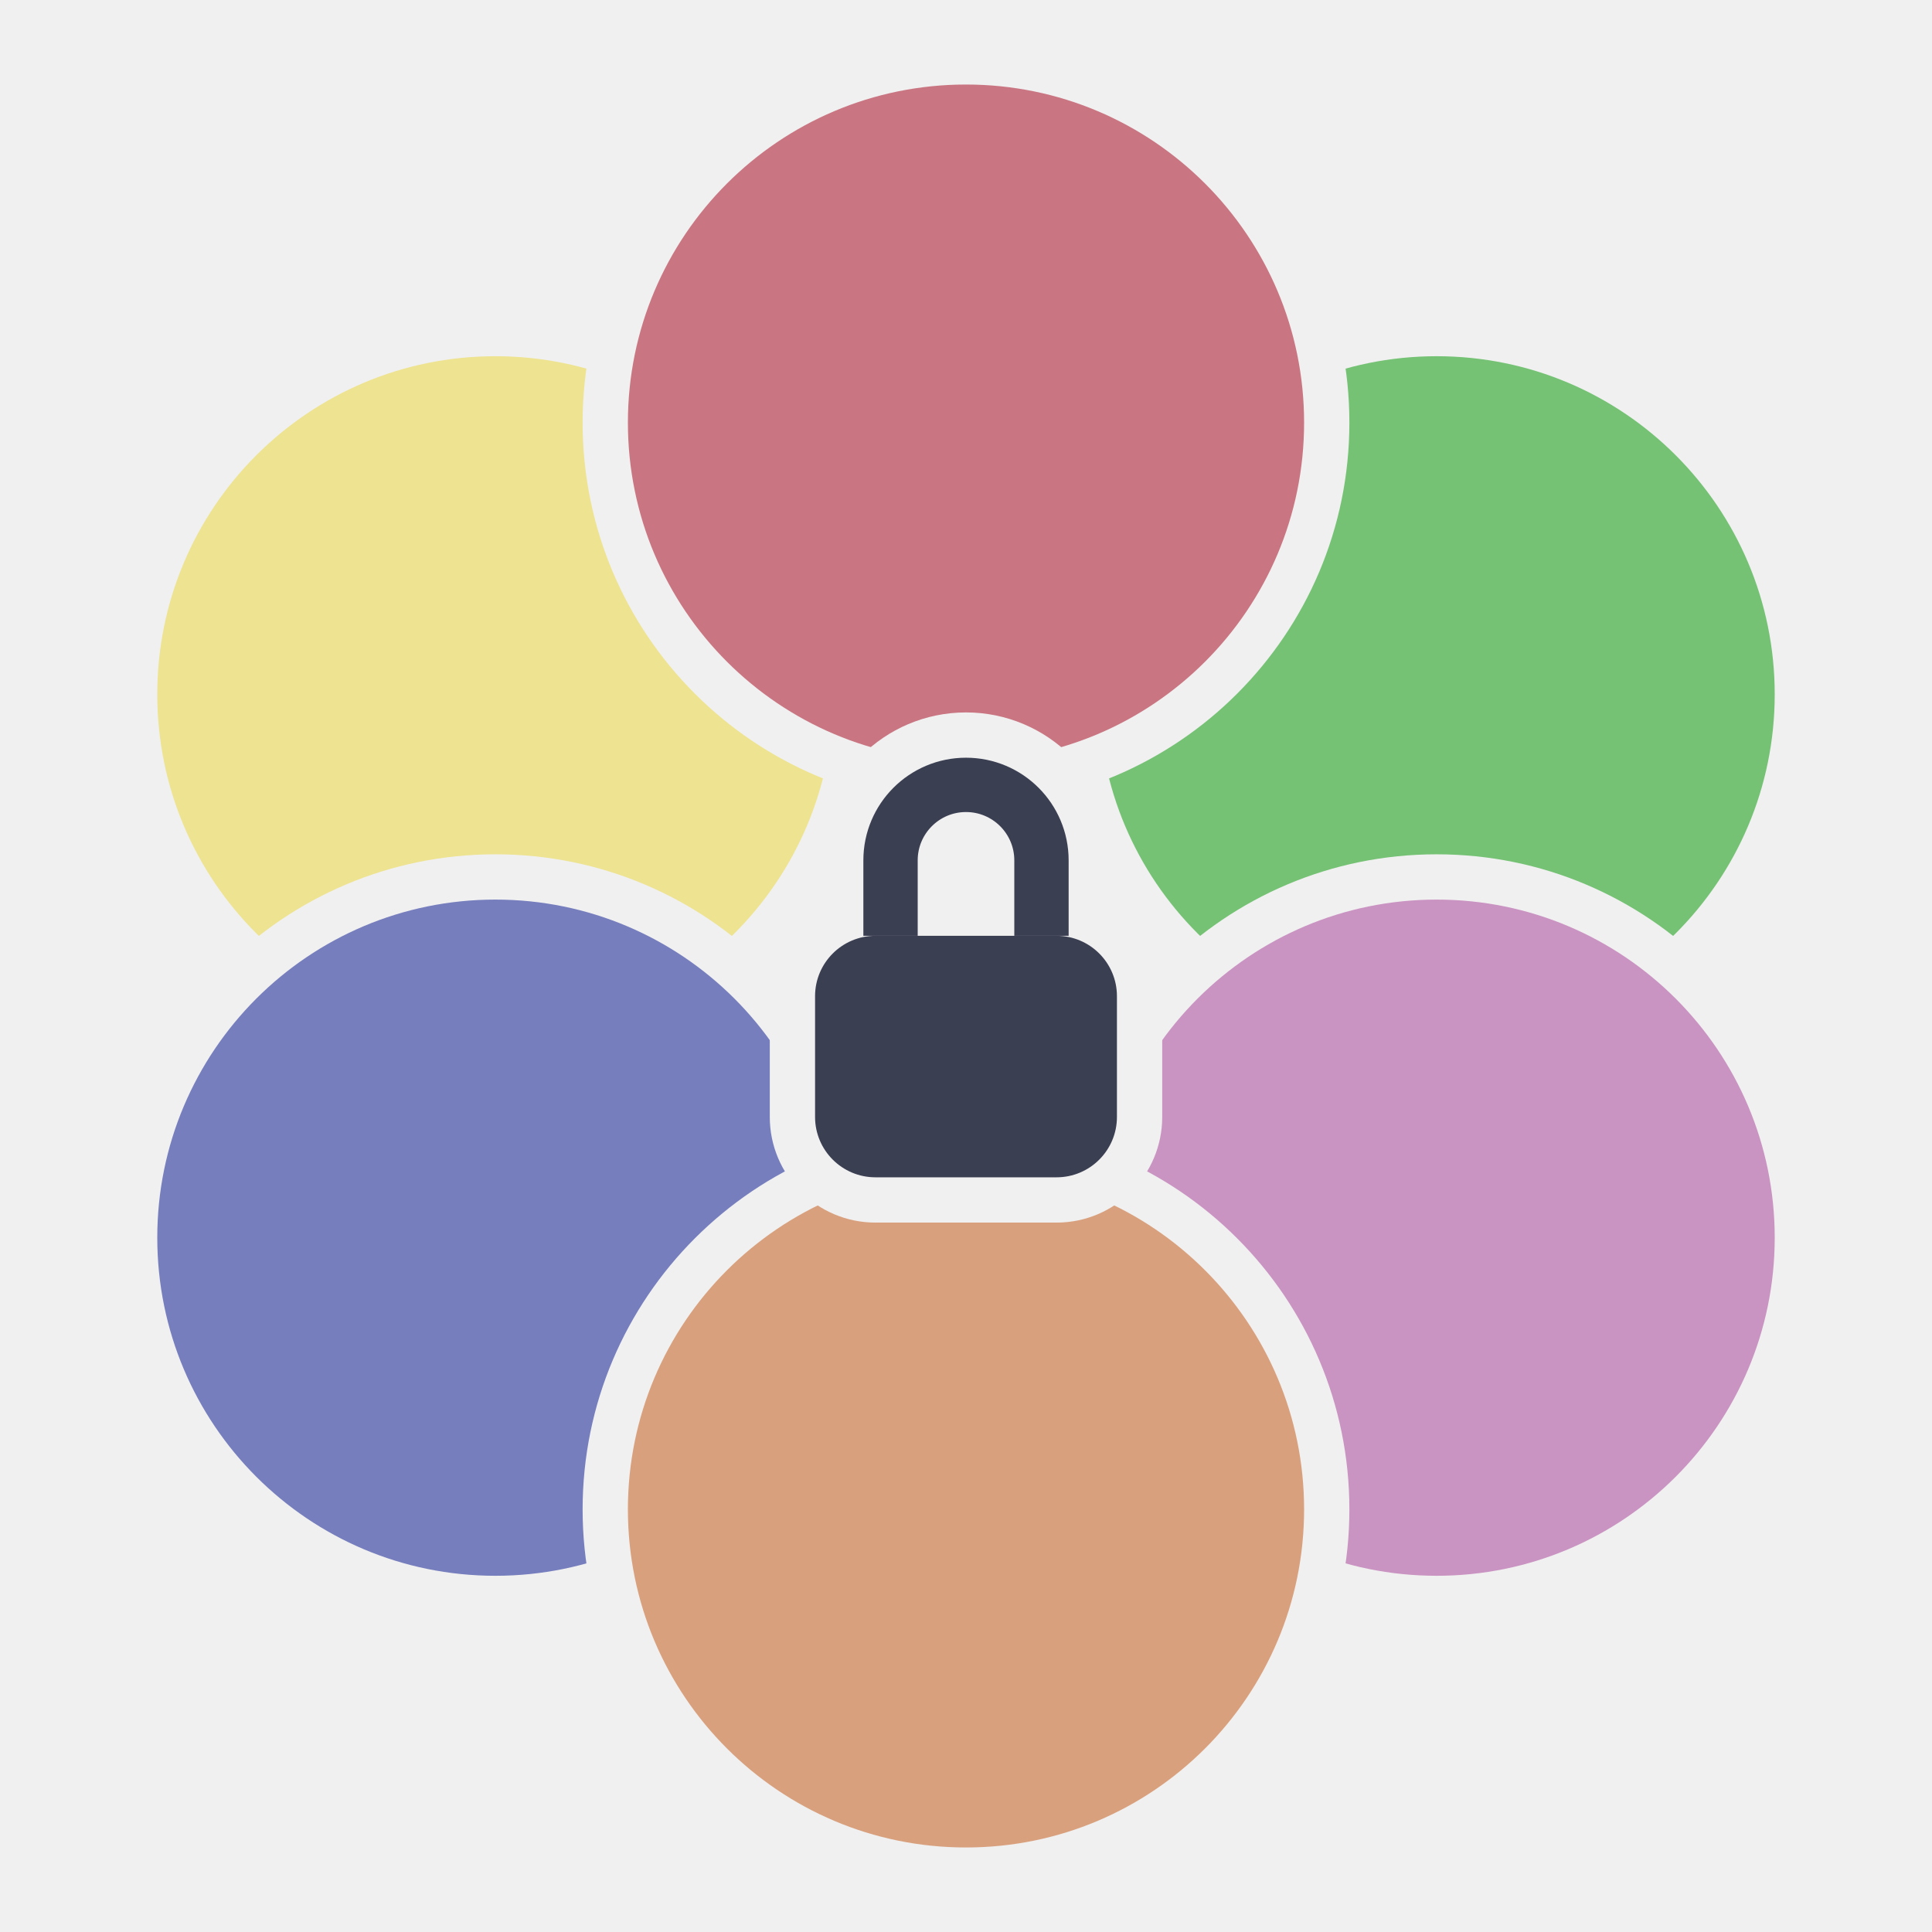
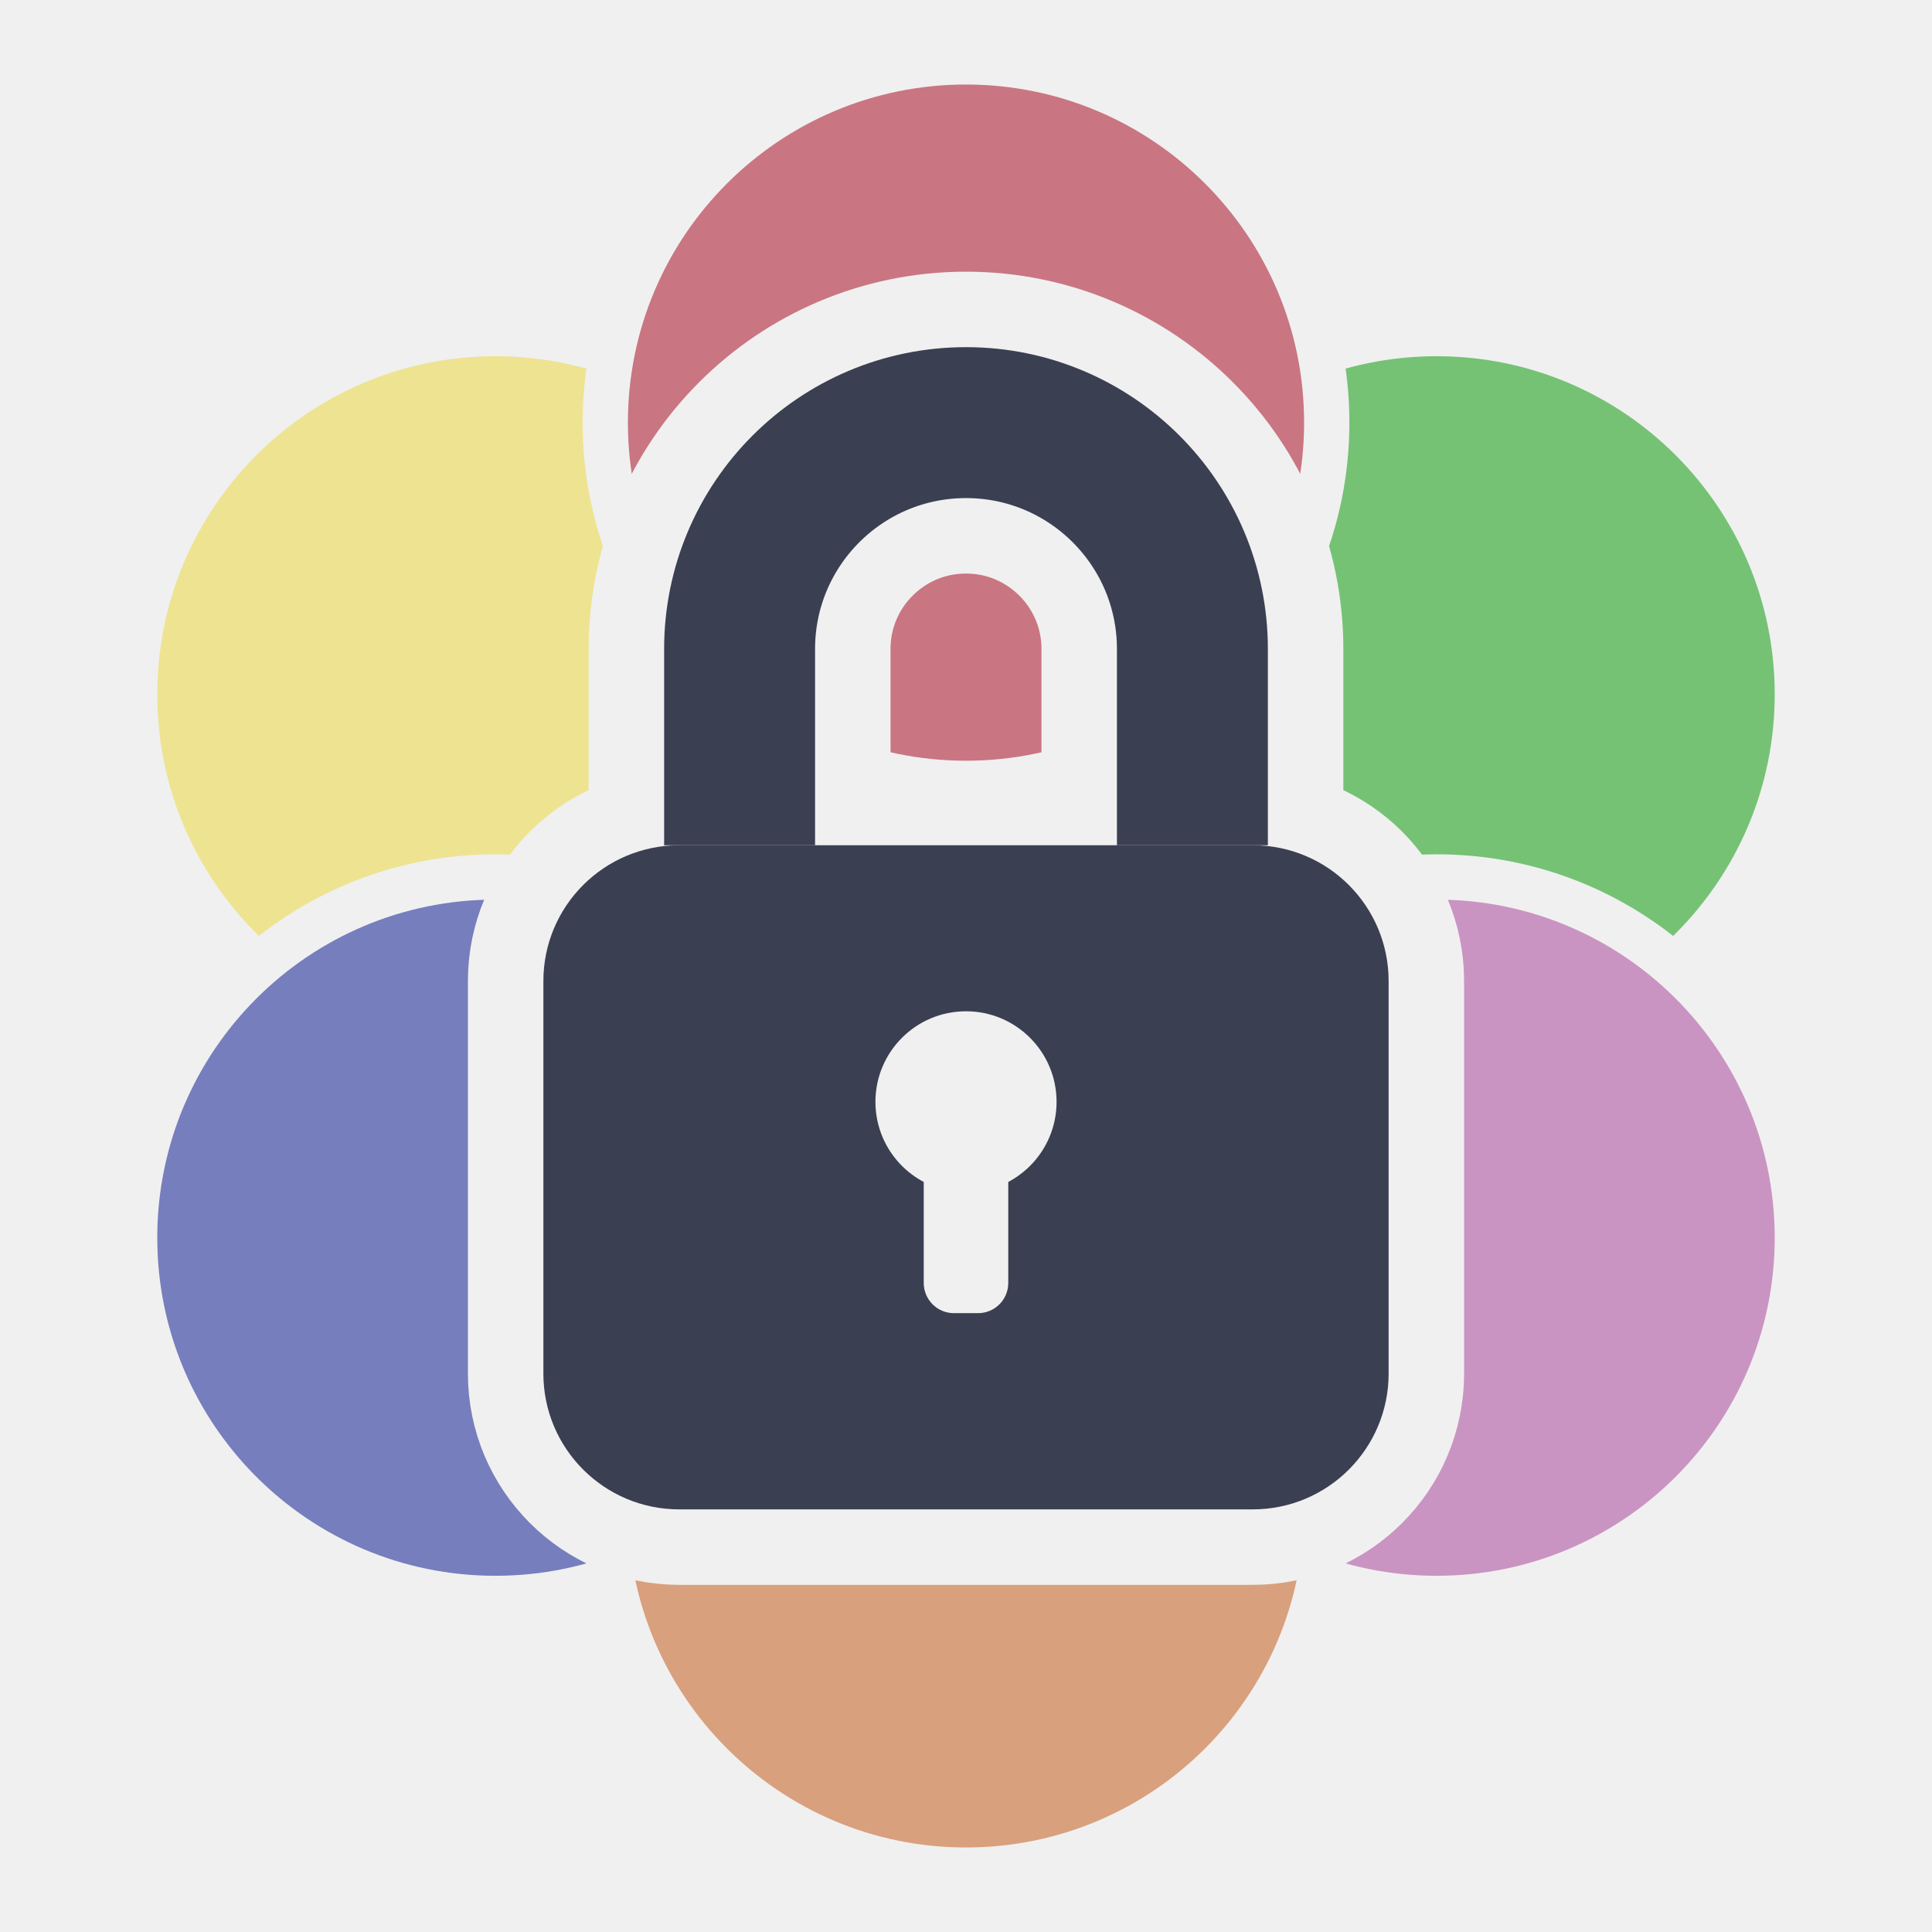
<svg xmlns="http://www.w3.org/2000/svg" viewBox="0 0 64 64">
  <style>
    .lock-body { fill: #3b3f52; }
-     .lock-shackle { stroke: #3b3f52; }
+     .lock-shackle { fill: none; stroke: #3b3f52; }
    @media (prefers-color-scheme: dark) {
      .lock-body { fill: #eef0f5; }
      .lock-shackle { stroke: #eef0f5; }
    }
  </style>
  <defs>
    <g id="cut-lock">
-       <rect x="27" y="31" width="10" height="8" rx="2" stroke="#000" stroke-width="3" />
-       <path d="M29.5 31 V28.5 a2.5 2.5 0 0 1 5 0 V31" fill="none" stroke="#000" stroke-width="4.8" />
+       <rect x="18" y="28" width="28" height="22" rx="4.5" stroke="#000" stroke-width="5" />
+       <path d="M24.5 28 V21.5 a7.5 7.5 0 0 1 15 0 V28" fill="none" stroke="#000" stroke-width="10" />
    </g>
    <mask id="m-yellow">
      <rect width="64" height="64" fill="#fff" />
      <circle cx="16.41" cy="41" r="12.7" />
      <circle cx="32" cy="14" r="12.7" />
      <use href="#cut-lock" />
    </mask>
    <mask id="m-green">
      <rect width="64" height="64" fill="#fff" />
      <circle cx="47.59" cy="41" r="12.7" />
      <circle cx="32" cy="14" r="12.7" />
      <use href="#cut-lock" />
    </mask>
    <mask id="m-blue">
      <rect width="64" height="64" fill="#fff" />
      <circle cx="32" cy="50" r="12.7" />
      <use href="#cut-lock" />
    </mask>
    <mask id="m-lilac">
      <rect width="64" height="64" fill="#fff" />
      <circle cx="32" cy="50" r="12.7" />
      <use href="#cut-lock" />
    </mask>
-     <mask id="m-rose">
+     <mask id="m-other">
      <rect width="64" height="64" fill="#fff" />
      <use href="#cut-lock" />
    </mask>
-     <mask id="m-peach">
+     <mask id="m-keyhole">
      <rect width="64" height="64" fill="#fff" />
-       <use href="#cut-lock" />
+       <circle cx="32" cy="36.5" r="3" />
+       <rect x="30.6" y="36.5" width="2.8" height="7" rx="1" />
    </mask>
  </defs>
  <circle cx="16.41" cy="23" r="11.2" fill="#eee391" mask="url(#m-yellow)" />
  <circle cx="47.59" cy="23" r="11.2" fill="#75c275" mask="url(#m-green)" />
  <circle cx="16.41" cy="41" r="11.2" fill="#767ebd" mask="url(#m-blue)" />
  <circle cx="47.59" cy="41" r="11.2" fill="#ca94c2" mask="url(#m-lilac)" />
-   <circle cx="32" cy="14" r="11.2" fill="#c97682" mask="url(#m-rose)" />
-   <circle cx="32" cy="50" r="11.2" fill="#d9a07d" mask="url(#m-peach)" />
-   <path class="lock-shackle" d="M29.5 31 V28.5 a2.5 2.5 0 0 1 5 0 V31" fill="none" stroke="#3b3f52" stroke-width="1.8" />
-   <rect class="lock-body" x="27" y="31" width="10" height="8" rx="2" fill="#3b3f52" />
+   <circle cx="32" cy="14" r="11.2" fill="#c97682" mask="url(#m-other)" />
+   <circle cx="32" cy="50" r="11.2" fill="#d9a07d" mask="url(#m-other)" />
+   <path class="lock-shackle" d="M24.5 28 V21.5 a7.5 7.5 0 0 1 15 0 V28" stroke-width="5" />
+   <rect class="lock-body" x="18" y="28" width="28" height="22" rx="4.5" mask="url(#m-keyhole)" />
</svg>
